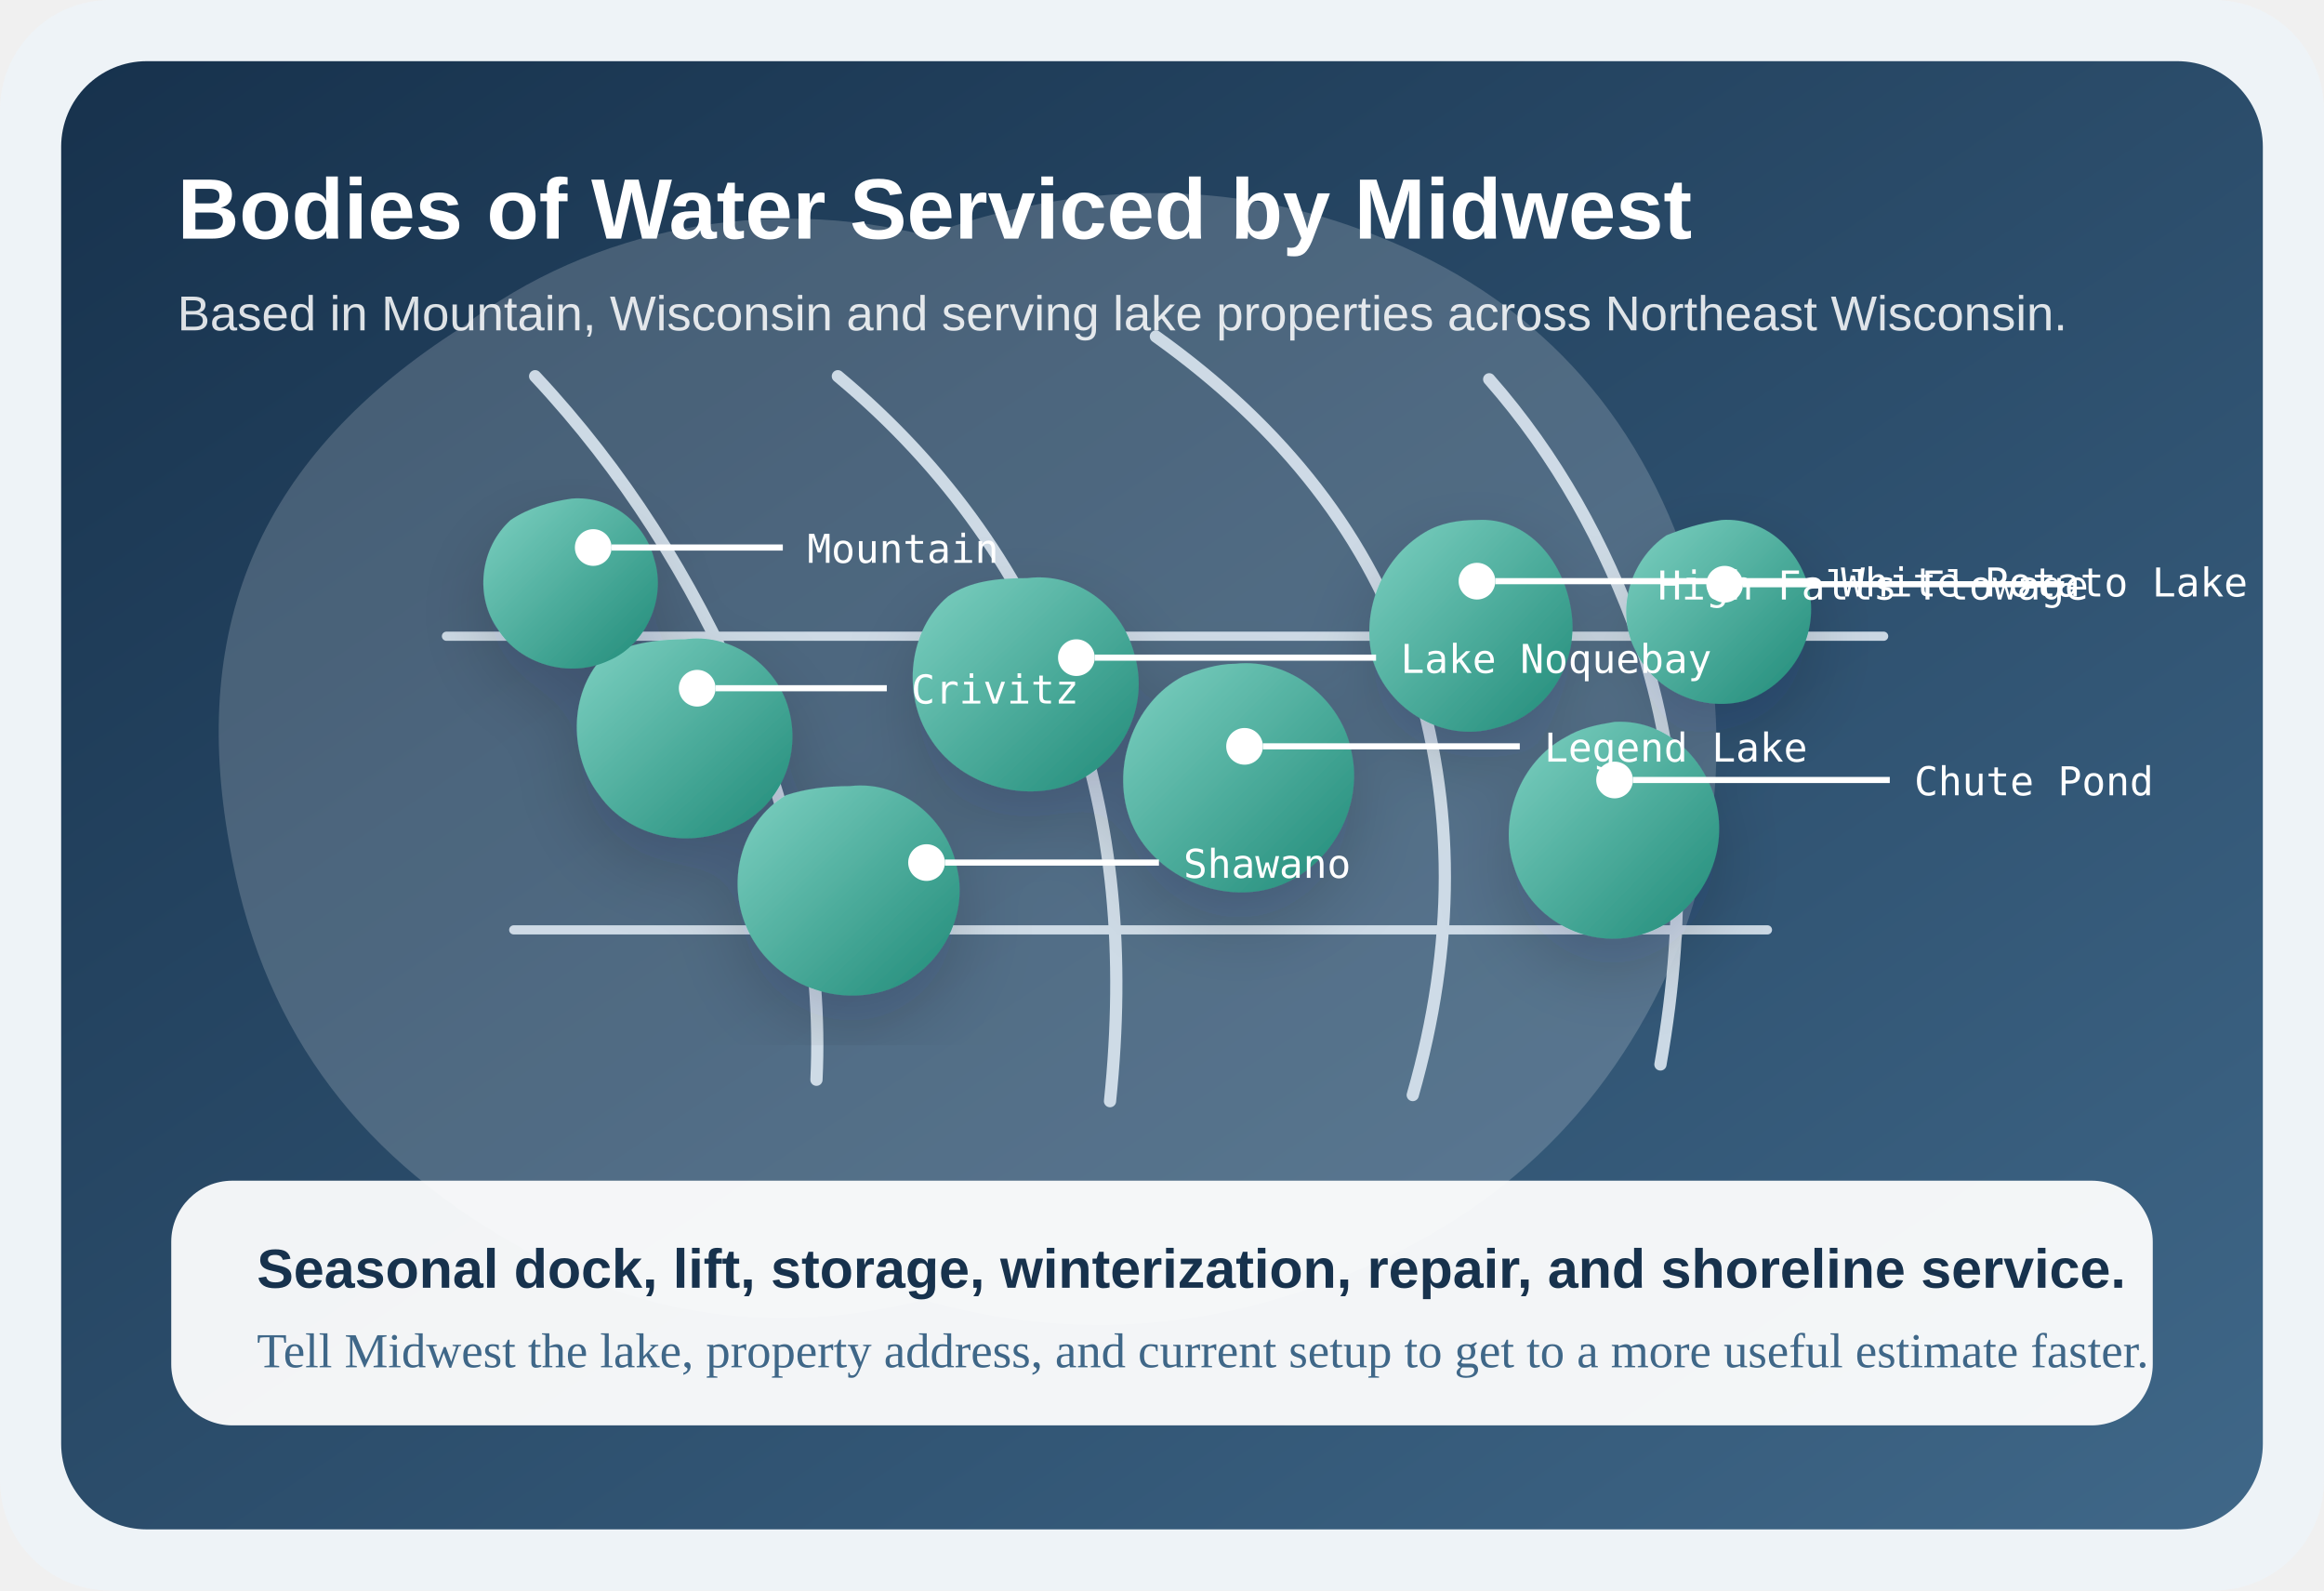
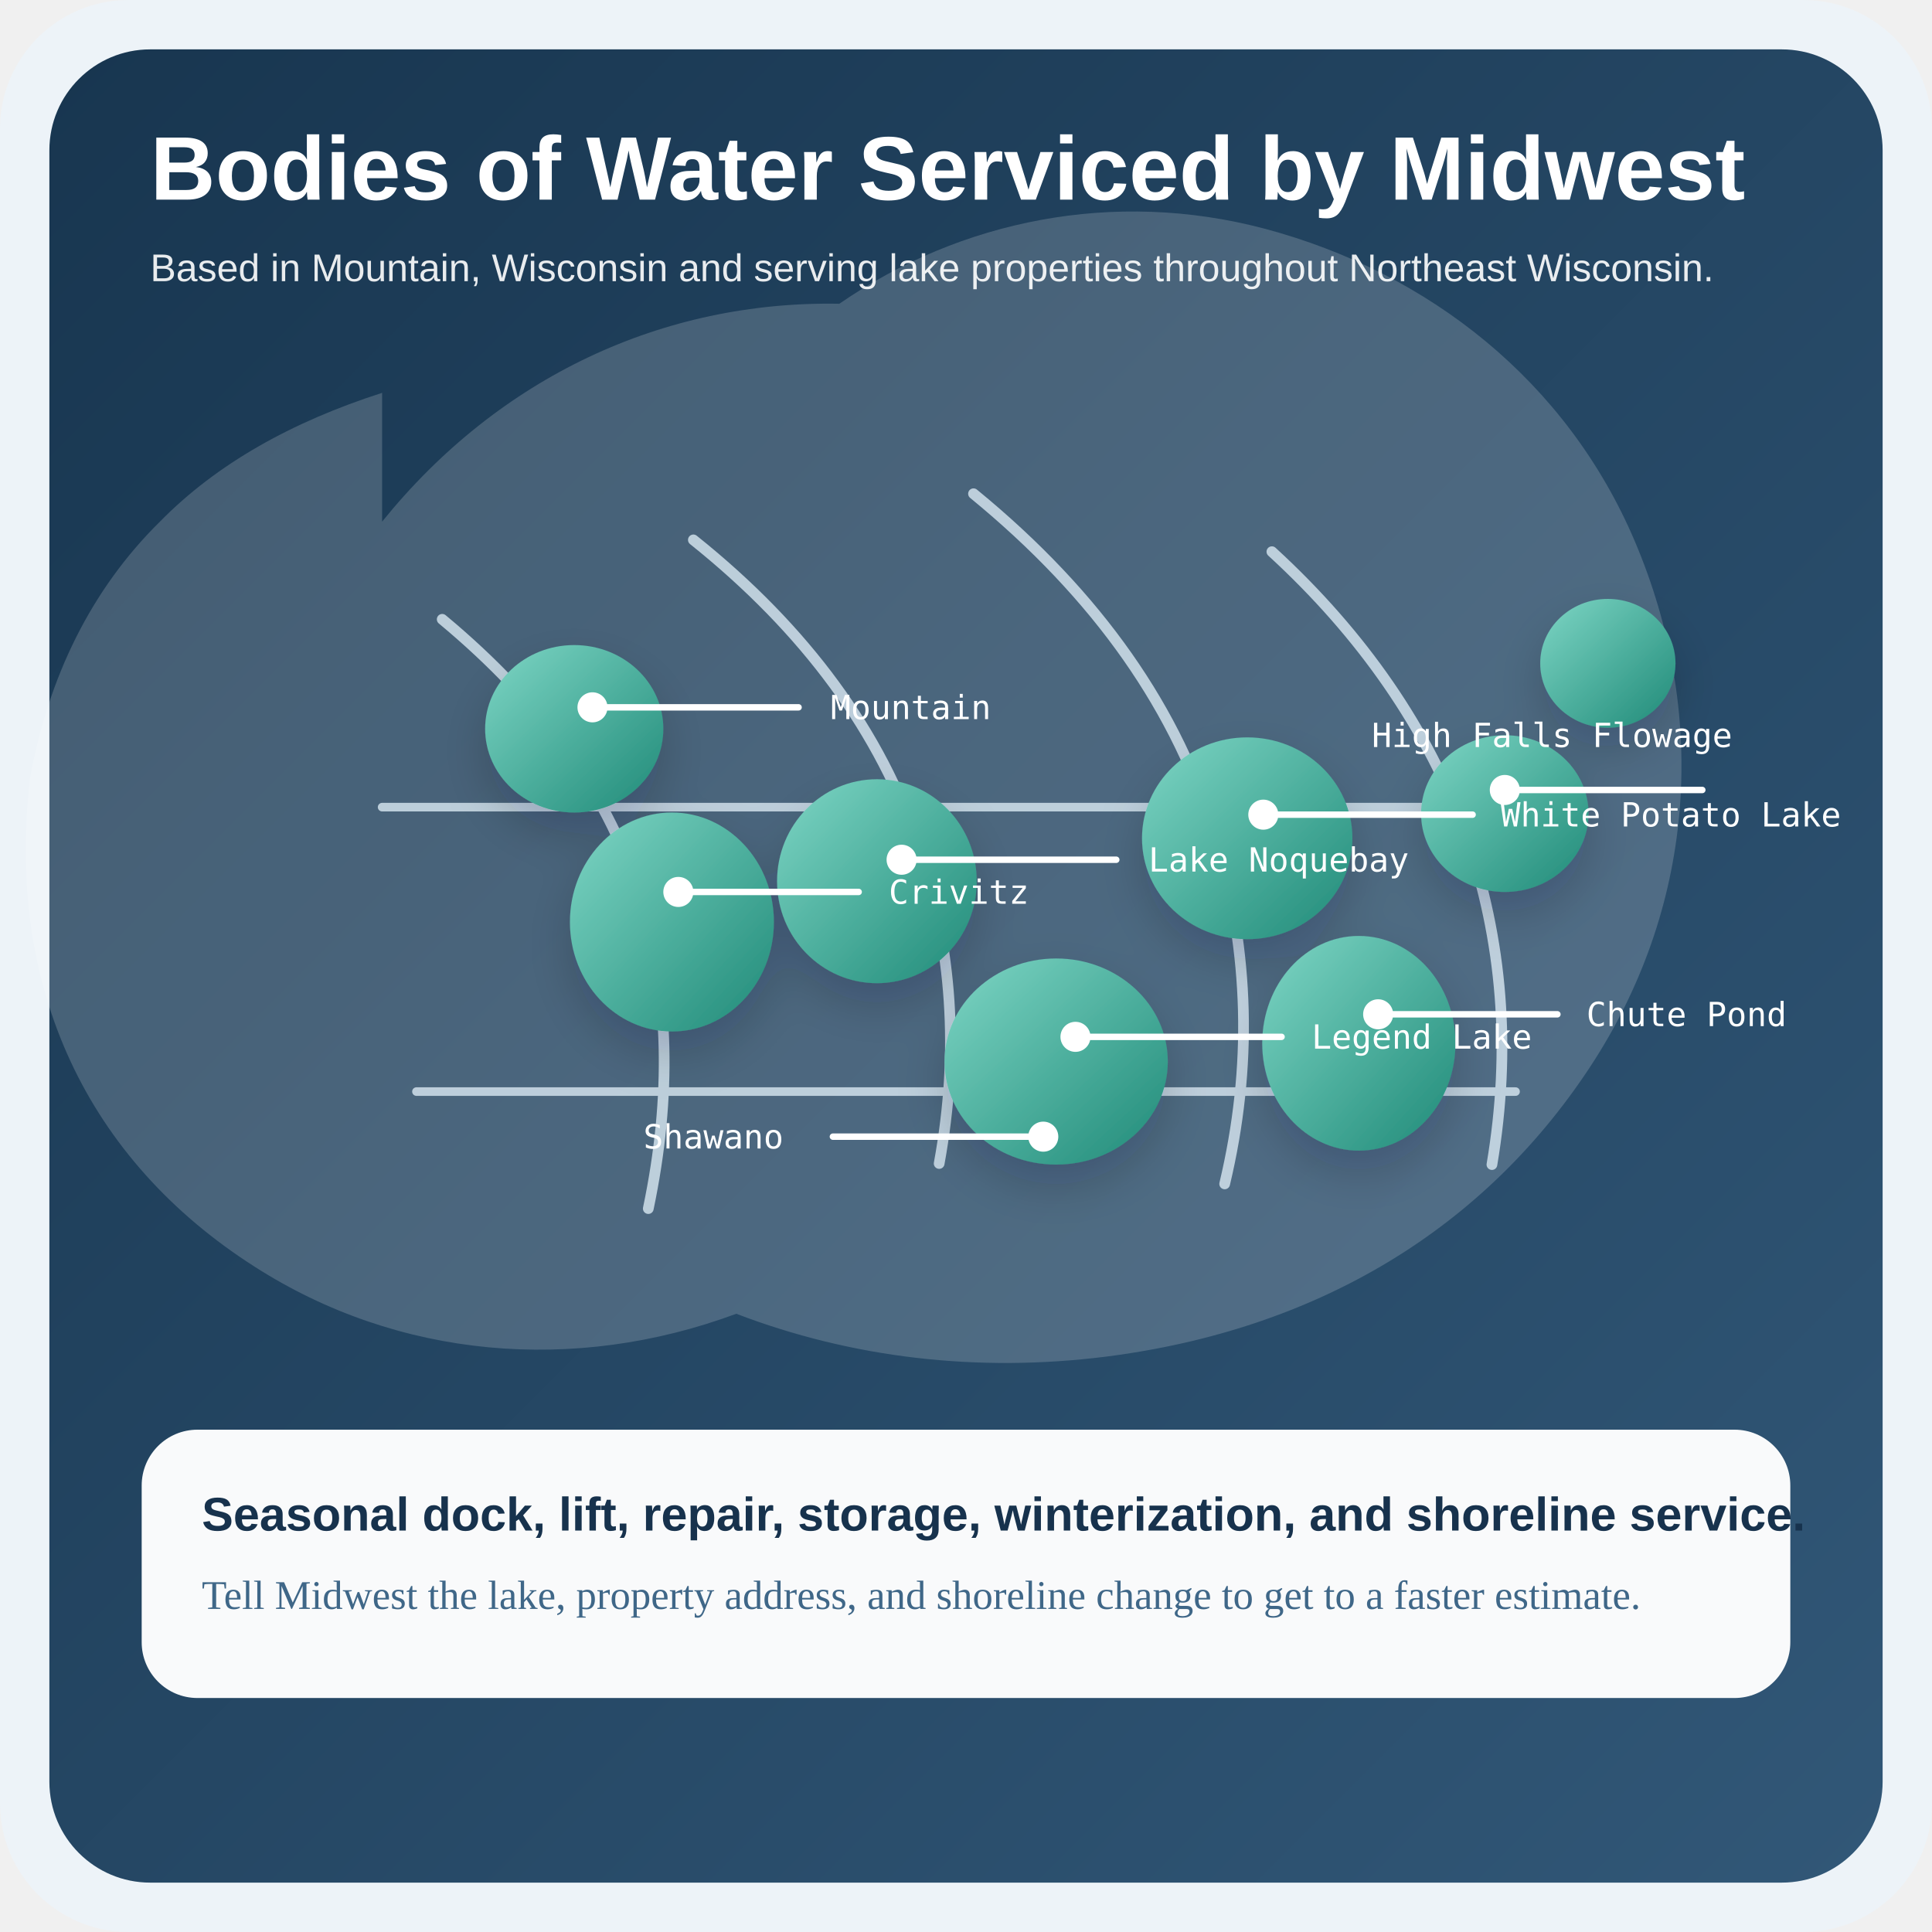
- <svg xmlns="http://www.w3.org/2000/svg" viewBox="0 0 760 520" role="img" aria-labelledby="title desc">
+ <svg xmlns="http://www.w3.org/2000/svg" viewBox="0 0 1800 1800" role="img" aria-labelledby="title desc">
  <defs>
-     <linearGradient id="bg" x1="0" x2="1" y1="0" y2="1">
-       <stop offset="0%" stop-color="#17324d" />
-       <stop offset="100%" stop-color="#3f6788" />
+     <linearGradient id="bg" x1="0" y1="0" x2="1" y2="1">
+       <stop offset="0%" stop-color="#183650" />
+       <stop offset="100%" stop-color="#315777" />
    </linearGradient>
-     <linearGradient id="water" x1="0" x2="1" y1="0" y2="1">
-       <stop offset="0%" stop-color="#7ed1c2" />
+     <linearGradient id="water" x1="0" y1="0" x2="1" y2="1">
+       <stop offset="0%" stop-color="#7ed6c5" />
      <stop offset="100%" stop-color="#1f8a78" />
    </linearGradient>
-     <filter id="shadow" x="-10%" y="-10%" width="120%" height="120%">
-       <feDropShadow dx="0" dy="10" stdDeviation="12" flood-color="#0b1a26" flood-opacity="0.18" />
+     <filter id="shadow" x="-20%" y="-20%" width="140%" height="140%">
+       <feDropShadow dx="0" dy="20" stdDeviation="22" flood-color="#0b1a26" flood-opacity="0.18" />
    </filter>
  </defs>
-   <rect width="760" height="520" rx="36" fill="#eef3f7" />
-   <rect x="20" y="20" width="720" height="480" rx="28" fill="url(#bg)" />
+   <rect width="1800" height="1800" rx="120" fill="#edf3f8" />
+   <rect x="46" y="46" width="1708" height="1708" rx="94" fill="url(#bg)" />
  <g opacity="0.18">
-     <path d="M151 107c43-33 100-43 152-30 48-18 100-19 147 0 51 20 86 57 103 111 15 50 10 102-17 148-27 46-69 76-127 91-36 9-72 8-107-2-47 12-93 6-135-19-52-30-82-72-92-130-13-72 10-127 76-169z" fill="#ffffff" />
+     <path d="M356 486c109-135 262-206 426-203 113-78 256-107 396-70 154 41 282 143 345 291 68 160 57 335-37 483-101 158-259 252-456 277-120 15-237 1-344-40-151 56-315 42-449-44C82 1081 5 921 28 725c17-94 57-176 121-239 53-54 123-93 207-120z" fill="#ffffff" />
  </g>
-   <g fill="none" stroke="#dbe7f1" stroke-linecap="round" stroke-linejoin="round" opacity="0.9">
-     <path stroke-width="4" d="M175 123c29 31 51 66 68 105 17 42 26 84 24 125" />
-     <path stroke-width="4" d="M274 123c36 30 61 66 76 107 14 39 18 82 13 130" />
-     <path stroke-width="4" d="M378 110c42 30 70 66 84 109 14 44 14 90 0 139" />
-     <path stroke-width="4" d="M487 124c22 25 38 54 49 85 14 42 16 88 7 139" />
-     <path stroke-width="3" d="M146 208h470" />
-     <path stroke-width="3" d="M168 304h410" />
+   <g fill="none" stroke="#d9e8f3" stroke-linecap="round" opacity="0.8">
+     <path d="M412 577c95 79 157 166 186 263 25 86 28 181 6 286" stroke-width="10" />
+     <path d="M646 503c105 84 175 180 210 286 31 94 38 191 19 295" stroke-width="10" />
+     <path d="M907 460c116 95 191 202 226 322 31 105 34 212 8 321" stroke-width="10" />
+     <path d="M1185 514c84 77 146 166 181 264 34 98 42 200 24 307" stroke-width="10" />
+     <path d="M356 752h1090" stroke-width="8" />
+     <path d="M388 1017h1024" stroke-width="8" />
  </g>
  <g font-family="Manrope, Arial, sans-serif" fill="#ffffff">
-     <text x="58" y="78" font-size="28" font-weight="800">Bodies of Water Serviced by Midwest</text>
-     <text x="58" y="108" font-size="16" opacity="0.85">Based in Mountain, Wisconsin and serving lake properties across Northeast Wisconsin.</text>
+     <text x="140" y="186" font-size="84" font-weight="800">Bodies of Water Serviced by Midwest</text>
+     <text x="140" y="262" font-size="36" opacity="0.9">Based in Mountain, Wisconsin and serving lake properties throughout Northeast Wisconsin.</text>
  </g>
  <g filter="url(#shadow)">
-     <path d="M483 170c17-1 29 14 31 31 2 16-8 33-25 37-17 5-35-6-40-22-4-15 2-33 17-42 5-3 11-4 17-4z" fill="url(#water)" />
-     <path d="M404 217c18-2 35 12 38 29 4 18-7 38-25 44-18 6-40-4-47-21-7-17 0-39 17-48 5-2 11-4 17-4z" fill="url(#water)" />
-     <path d="M336 189c16-2 31 9 35 25 5 17-4 35-20 42-17 7-38 0-47-15-9-14-7-35 6-46 7-5 16-6 26-6z" fill="url(#water)" />
-     <path d="M278 257c17-2 32 11 35 27 4 17-7 35-24 40-17 5-36-3-44-19-8-16-3-36 12-45 6-2 13-3 21-3z" fill="url(#water)" />
-     <path d="M224 209c14-2 28 7 33 20 6 16-1 34-16 41-15 8-35 4-45-10-10-13-10-33 1-45 7-4 16-6 27-6z" fill="url(#water)" />
-     <path d="M187 163c13-1 24 8 27 20 4 13-3 28-15 33-13 6-29 1-36-10-8-11-6-27 4-36 6-4 13-6 20-7z" fill="url(#water)" />
-     <path d="M528 236c18-1 32 14 34 31 2 18-10 35-27 39-17 4-35-6-40-23-5-15 2-34 17-42 5-3 10-4 16-5z" fill="url(#water)" />
-     <path d="M563 170c15-1 27 11 29 25 2 15-7 29-21 34-14 4-30-3-36-16-7-13-2-30 10-38 5-2 11-4 18-5z" fill="url(#water)" />
+     <ellipse cx="535" cy="679" rx="83" ry="78" fill="url(#water)" />
+     <ellipse cx="626" cy="859" rx="95" ry="102" fill="url(#water)" />
+     <ellipse cx="817" cy="821" rx="93" ry="95" fill="url(#water)" />
+     <ellipse cx="984" cy="989" rx="104" ry="96" fill="url(#water)" />
+     <ellipse cx="1162" cy="781" rx="98" ry="94" fill="url(#water)" />
+     <ellipse cx="1266" cy="972" rx="90" ry="100" fill="url(#water)" />
+     <ellipse cx="1402" cy="758" rx="78" ry="73" fill="url(#water)" />
+     <ellipse cx="1498" cy="618" rx="63" ry="60" fill="url(#water)" />
  </g>
-   <g font-family="IBM Plex Mono, monospace" font-size="13" font-weight="500">
-     <g>
-       <circle cx="194" cy="179" r="6" fill="#ffffff" />
-       <path d="M200 179h56" stroke="#ffffff" stroke-width="2" />
-       <text x="264" y="184" fill="#ffffff">Mountain</text>
-     </g>
-     <g>
-       <circle cx="228" cy="225" r="6" fill="#ffffff" />
-       <path d="M234 225h56" stroke="#ffffff" stroke-width="2" />
-       <text x="298" y="230" fill="#ffffff">Crivitz</text>
-     </g>
-     <g>
-       <circle cx="303" cy="282" r="6" fill="#ffffff" />
-       <path d="M309 282h70" stroke="#ffffff" stroke-width="2" />
-       <text x="387" y="287" fill="#ffffff">Shawano</text>
-     </g>
-     <g>
-       <circle cx="352" cy="215" r="6" fill="#ffffff" />
-       <path d="M358 215h92" stroke="#ffffff" stroke-width="2" />
-       <text x="458" y="220" fill="#ffffff">Lake Noquebay</text>
-     </g>
-     <g>
-       <circle cx="407" cy="244" r="6" fill="#ffffff" />
-       <path d="M413 244h84" stroke="#ffffff" stroke-width="2" />
-       <text x="505" y="249" fill="#ffffff">Legend Lake</text>
-     </g>
-     <g>
-       <circle cx="483" cy="190" r="6" fill="#ffffff" />
-       <path d="M489 190h105" stroke="#ffffff" stroke-width="2" />
-       <text x="602" y="195" fill="#ffffff">White Potato Lake</text>
-     </g>
-     <g>
-       <circle cx="528" cy="255" r="6" fill="#ffffff" />
-       <path d="M534 255h84" stroke="#ffffff" stroke-width="2" />
-       <text x="626" y="260" fill="#ffffff">Chute Pond</text>
-     </g>
-     <g>
-       <circle cx="564" cy="191" r="6" fill="#ffffff" />
-       <path d="M570 191h105" stroke="#ffffff" stroke-width="2" />
-       <text x="683" y="196" text-anchor="end" fill="#ffffff">High Falls Flowage</text>
-     </g>
+   <g fill="#ffffff" font-family="IBM Plex Mono, monospace" font-size="31" font-weight="500" stroke="#ffffff" stroke-linecap="round">
+     <circle cx="552" cy="659" r="14" stroke="none" />
+     <path d="M566 659h178" stroke-width="6" />
+     <text x="774" y="670" fill="#ffffff" stroke="none">Mountain</text>
+     <circle cx="632" cy="831" r="14" stroke="none" />
+     <path d="M646 831h154" stroke-width="6" />
+     <text x="828" y="842" fill="#ffffff" stroke="none">Crivitz</text>
+     <circle cx="840" cy="801" r="14" stroke="none" />
+     <path d="M854 801h186" stroke-width="6" />
+     <text x="1070" y="812" fill="#ffffff" stroke="none">Lake Noquebay</text>
+     <circle cx="1002" cy="966" r="14" stroke="none" />
+     <path d="M1016 966h178" stroke-width="6" />
+     <text x="1222" y="977" fill="#ffffff" stroke="none">Legend Lake</text>
+     <circle cx="1177" cy="759" r="14" stroke="none" />
+     <path d="M1191 759h181" stroke-width="6" />
+     <text x="1398" y="770" fill="#ffffff" stroke="none">White Potato Lake</text>
+     <circle cx="1284" cy="945" r="14" stroke="none" />
+     <path d="M1298 945h153" stroke-width="6" />
+     <text x="1478" y="956" fill="#ffffff" stroke="none">Chute Pond</text>
+     <circle cx="1402" cy="736" r="14" stroke="none" />
+     <path d="M1416 736h170" stroke-width="6" />
+     <text x="1614" y="696" text-anchor="end" fill="#ffffff" stroke="none">High Falls Flowage</text>
+     <circle cx="972" cy="1059" r="14" stroke="none" />
+     <path d="M958 1059H776" stroke-width="6" />
+     <text x="730" y="1070" text-anchor="end" fill="#ffffff" stroke="none">Shawano</text>
  </g>
  <g>
-     <rect x="56" y="386" width="648" height="80" rx="20" fill="#ffffff" opacity="0.94" />
-     <text x="84" y="421" font-family="Manrope, Arial, sans-serif" font-size="18" font-weight="800" fill="#17324d">Seasonal dock, lift, storage, winterization, repair, and shoreline service.</text>
-     <text x="84" y="447" font-family="Source Sans 3, Arial, sans-serif" font-size="16" fill="#3f6788">Tell Midwest the lake, property address, and current setup to get to a more useful estimate faster.</text>
+     <rect x="132" y="1332" width="1536" height="250" rx="52" fill="#ffffff" opacity="0.97" />
+     <text x="188" y="1426" font-family="Manrope, Arial, sans-serif" font-size="44" font-weight="800" fill="#17324d">Seasonal dock, lift, repair, storage, winterization, and shoreline service.</text>
+     <text x="188" y="1499" font-family="Source Sans 3, Arial, sans-serif" font-size="38" fill="#3f6788">Tell Midwest the lake, property address, and shoreline change to get to a faster estimate.</text>
  </g>
</svg>
